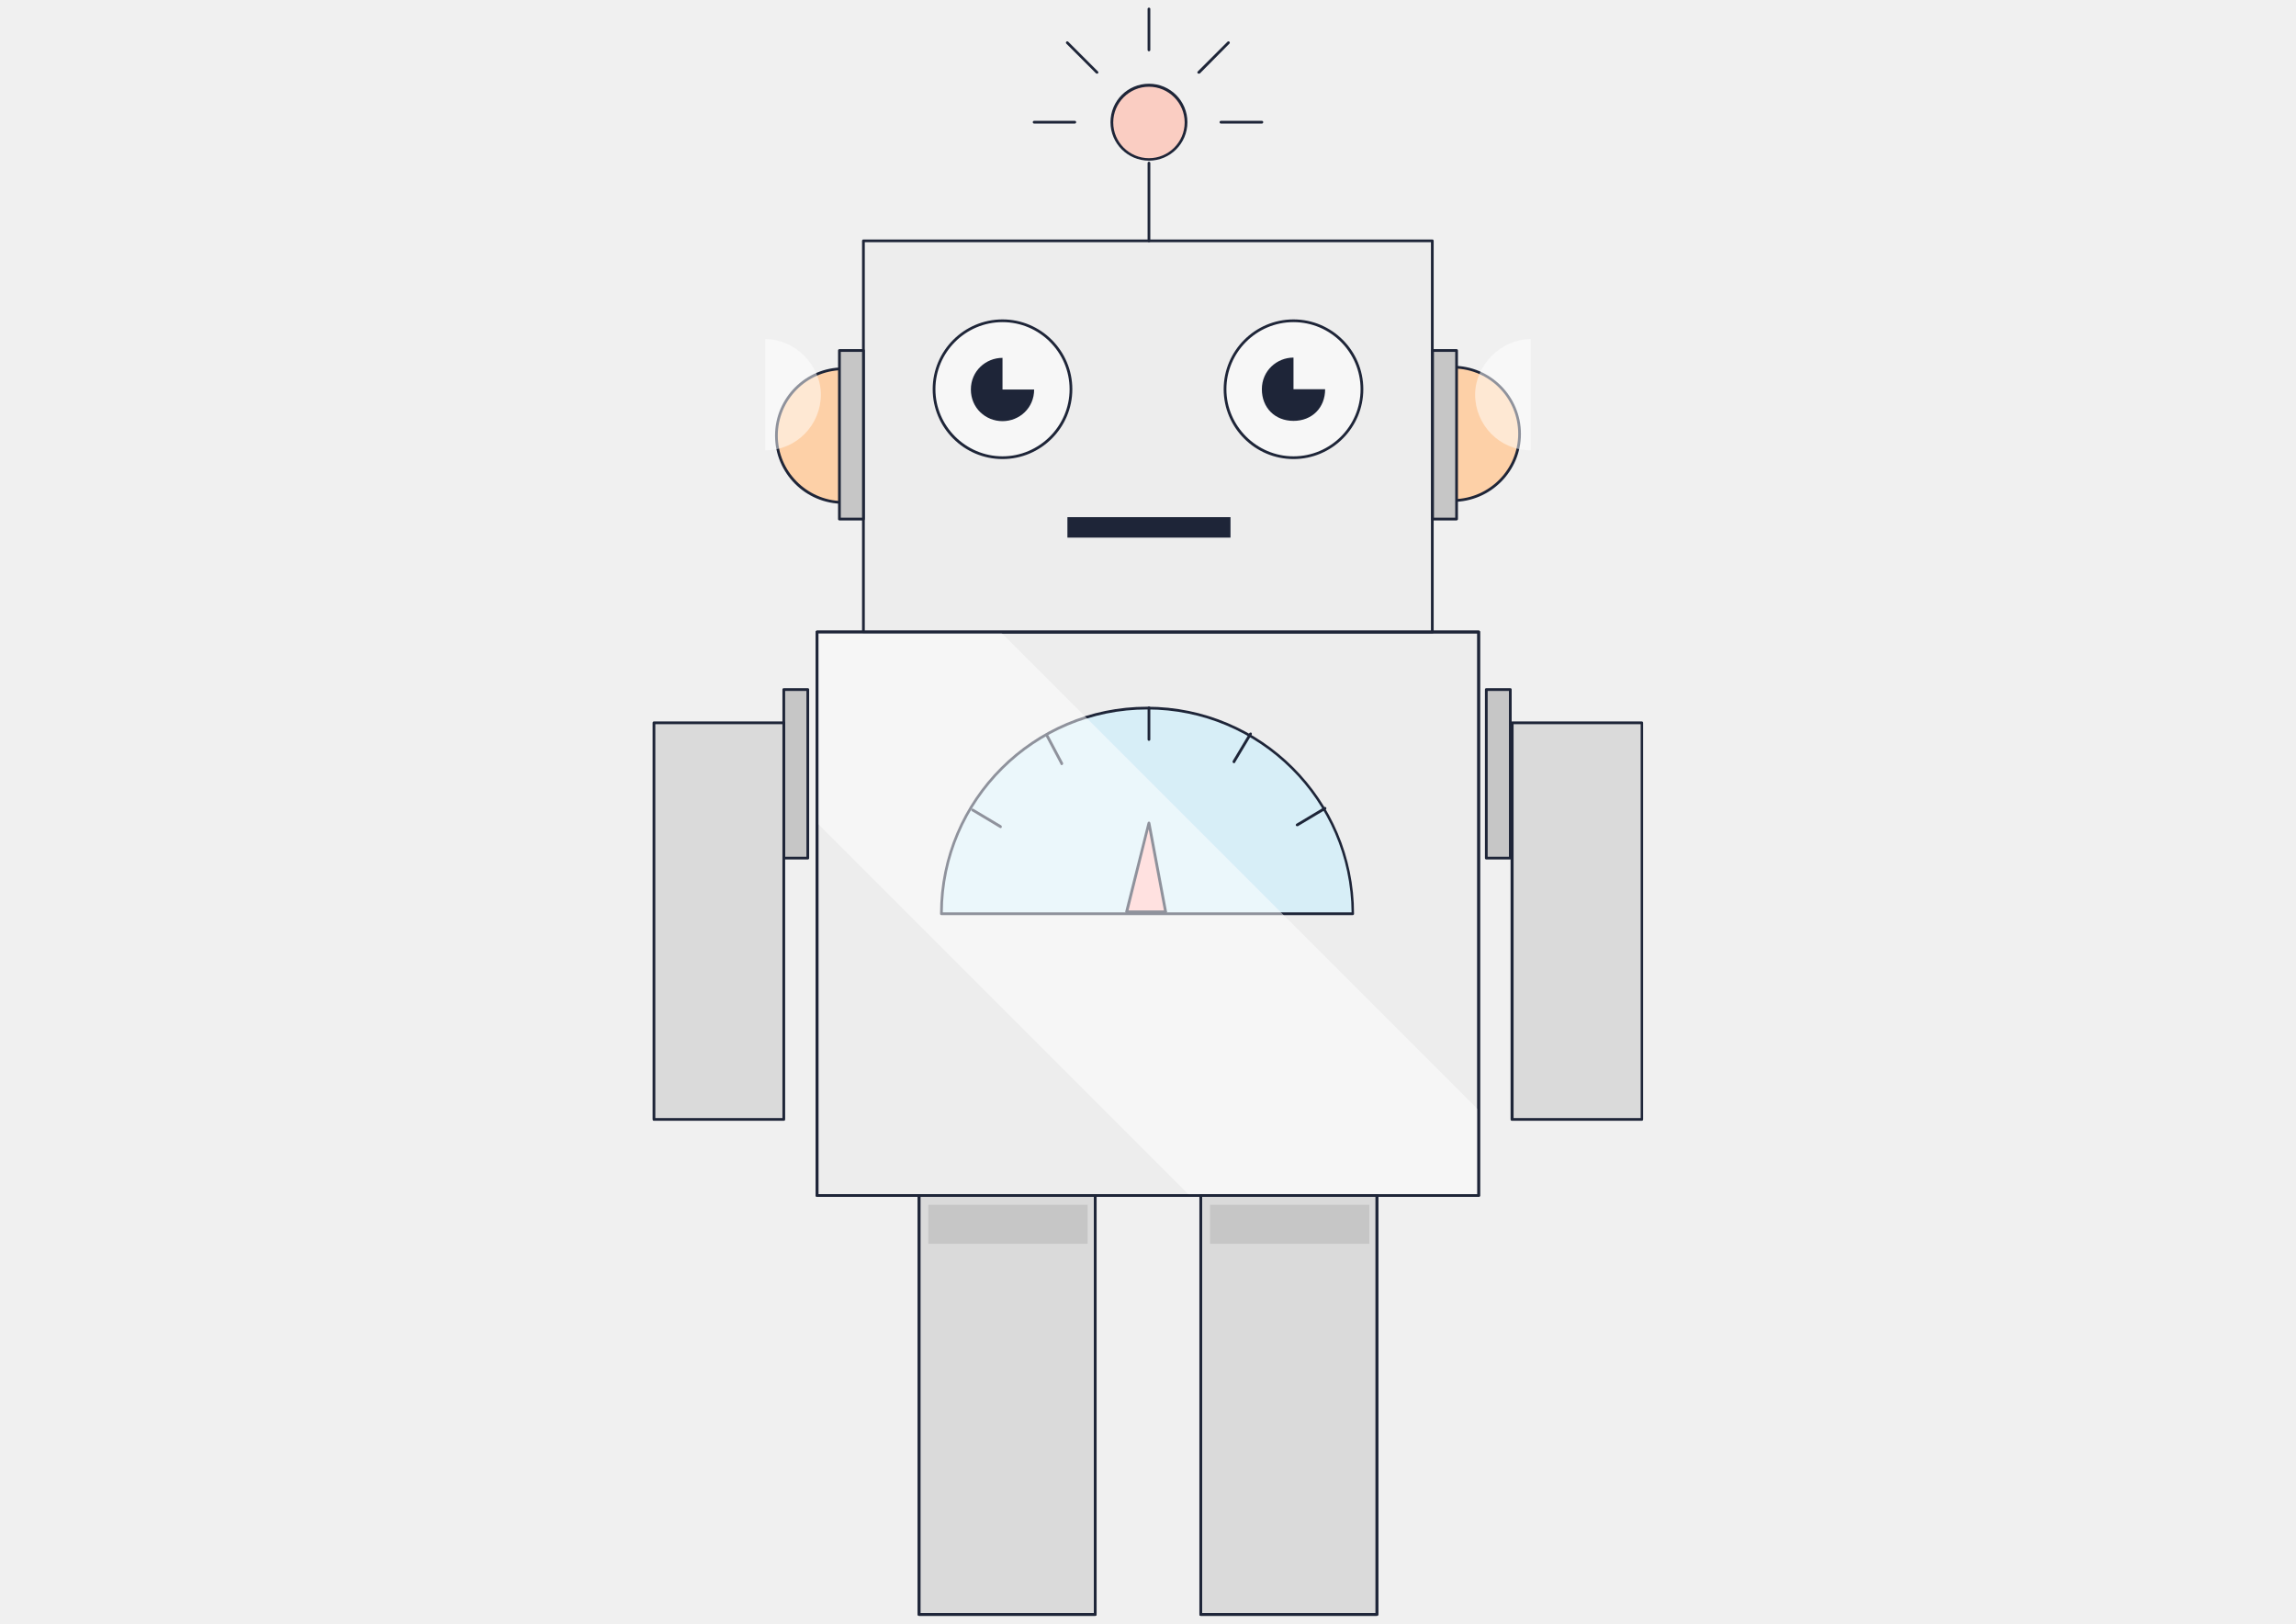
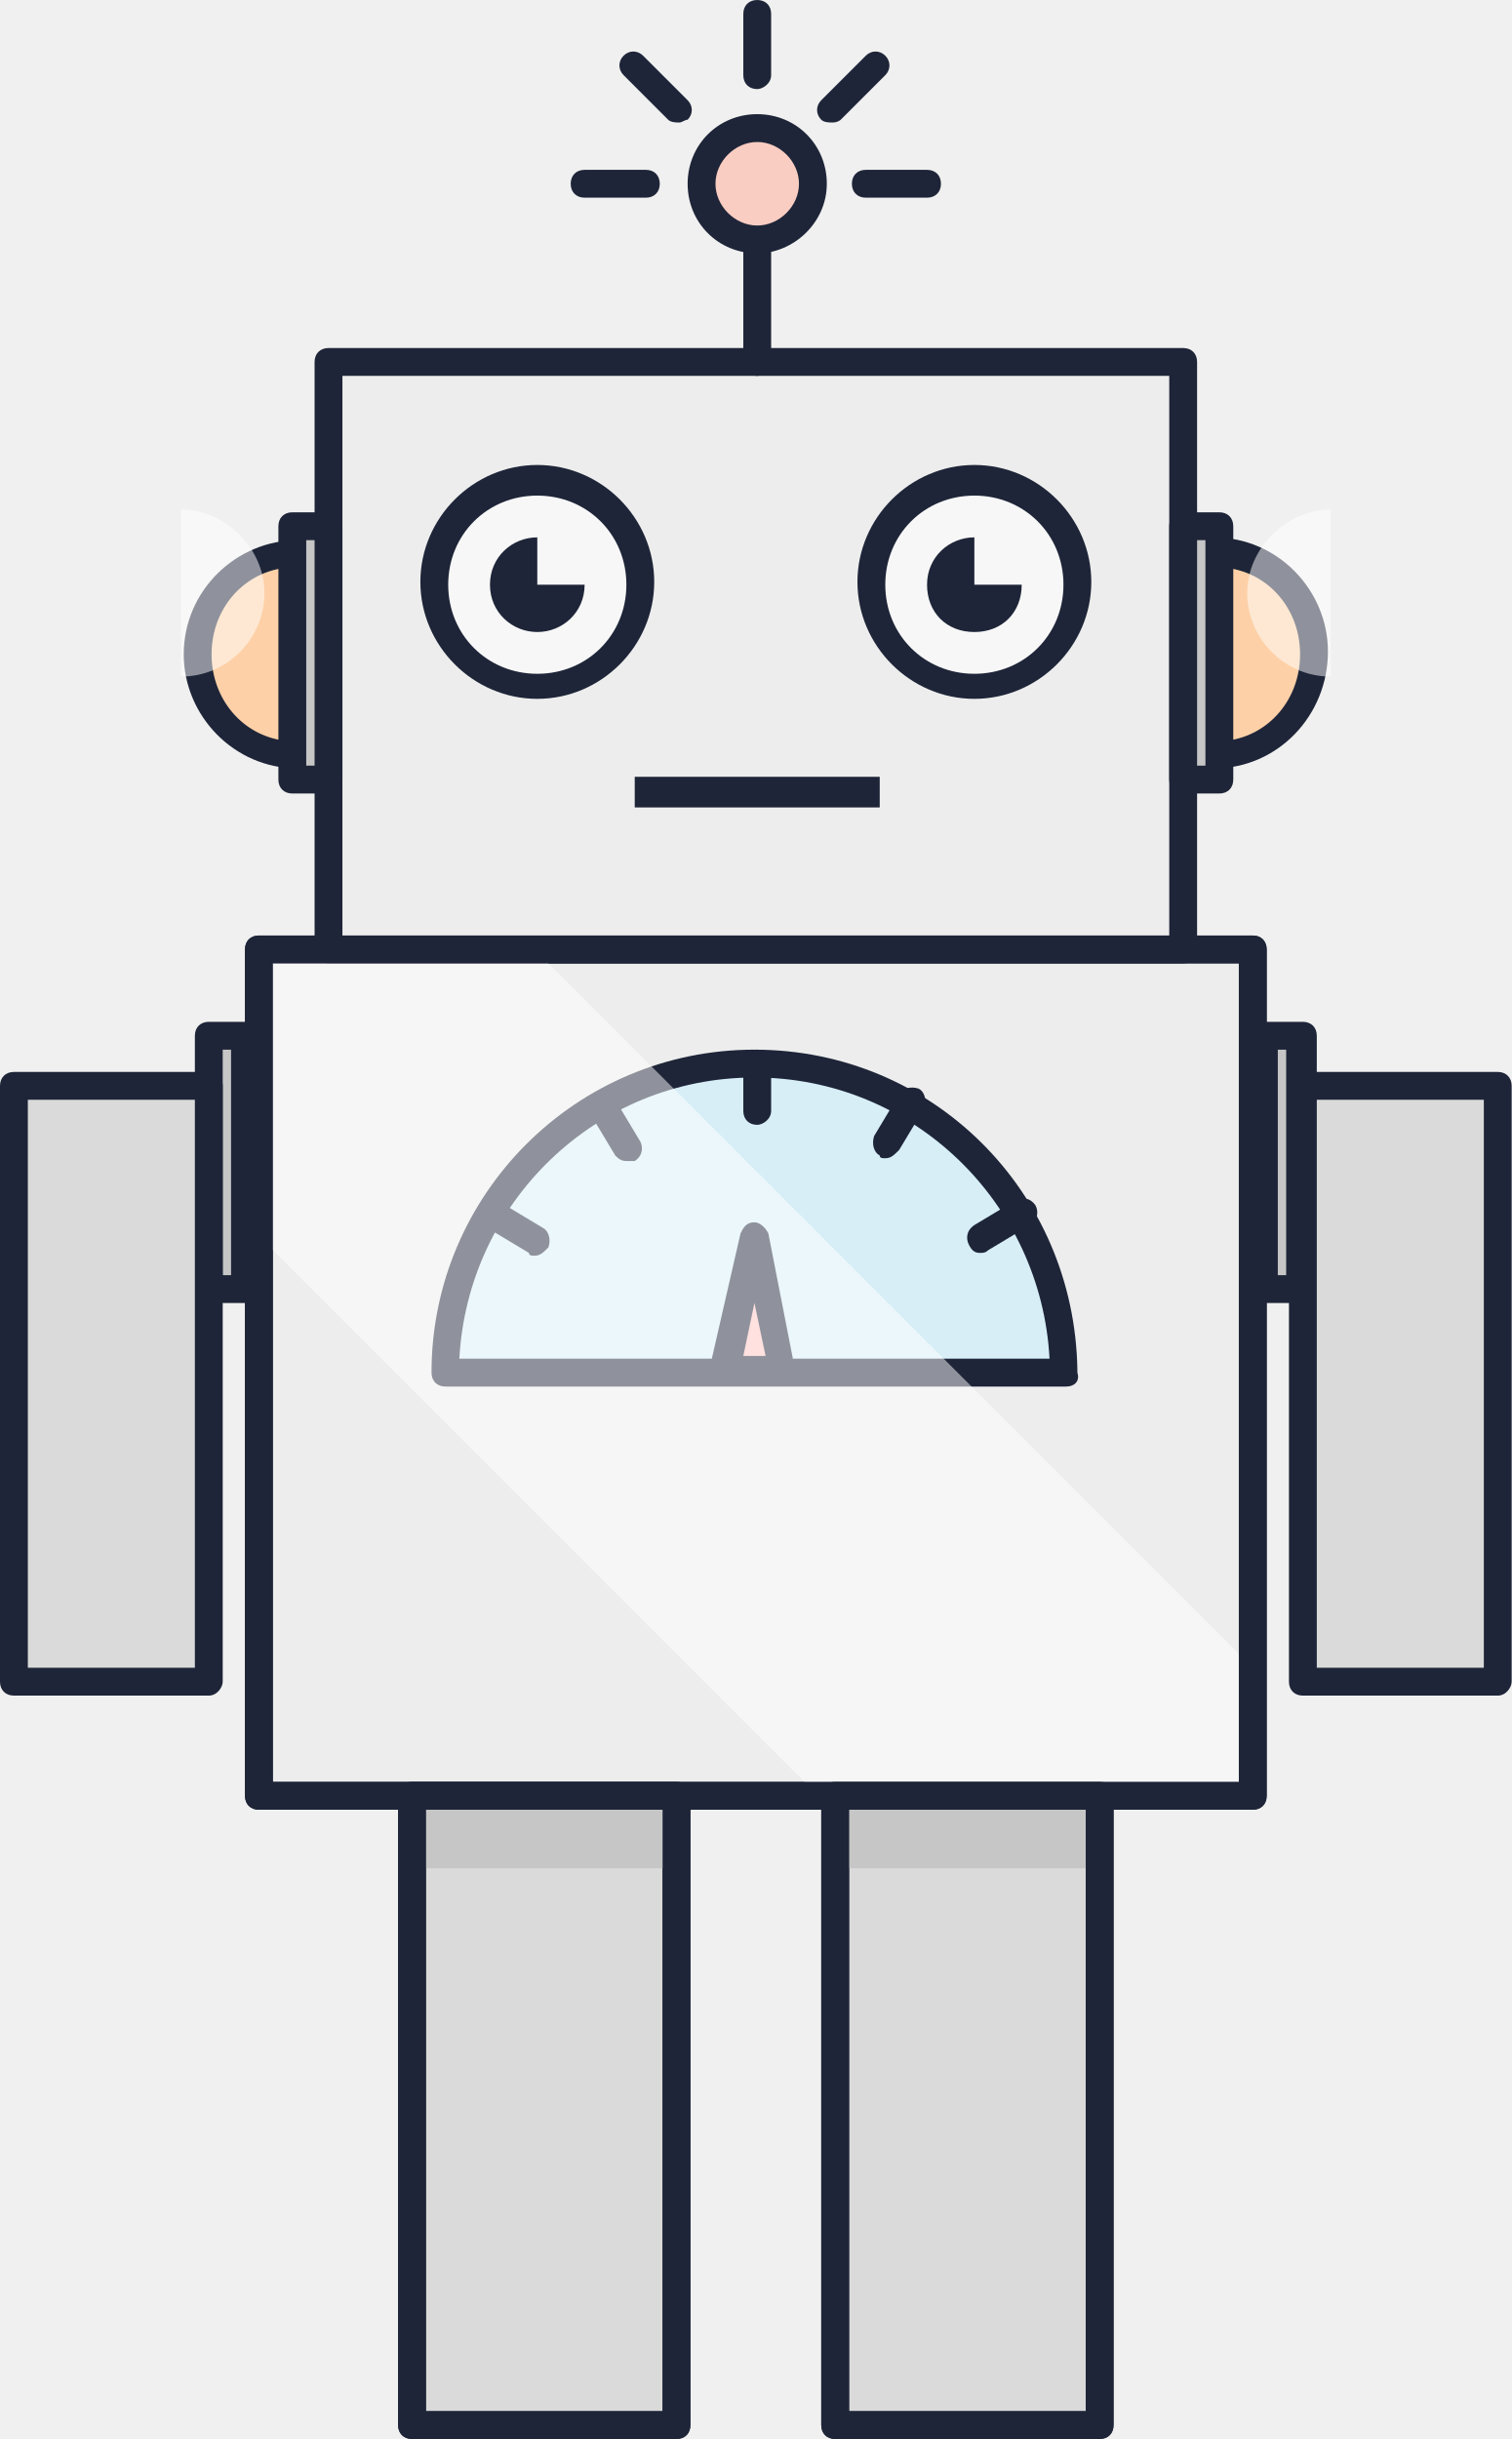
- <svg xmlns="http://www.w3.org/2000/svg" version="1.1" id="Calque_1" x="0px" y="0px" viewBox="0 0 841.9 595.3" enable-background="new 0 0 841.9 595.3" xml:space="preserve">
+ <svg xmlns="http://www.w3.org/2000/svg" version="1.1" id="Calque_1" x="0px" y="0px" viewBox="0 0 54.3 87.6" enable-background="new 0 0 54.3 87.6" xml:space="preserve">
  <g>
    <g>
-       <rect x="299.6" y="231.7" fill="#EDEDED" width="242.6" height="206.6" />
-       <path fill="#1E2538" d="M542.2,438.8H299.6c-0.3,0-0.5-0.2-0.5-0.5V231.7c0-0.3,0.2-0.5,0.5-0.5h242.6c0.3,0,0.5,0.2,0.5,0.5    v206.6C542.7,438.6,542.5,438.8,542.2,438.8z M300.1,437.8h241.6V232.2H300.1V437.8z" />
+       <rect x="9.3" y="34.1" fill="#EDEDED" width="35.7" height="30.4" />
+       <path fill="#1E2538" d="M45,65H9.3c-0.3,0-0.5-0.2-0.5-0.5V34.1c0-0.3,0.2-0.5,0.5-0.5H45c0.3,0,0.5,0.2,0.5,0.5v30.4    C45.5,64.8,45.3,65,45,65z M9.8,64h34.7V34.6H9.8V64z" />
    </g>
    <g>
-       <rect x="337" y="438.3" fill="#DADADA" width="64.6" height="153.6" />
-       <path fill="#1E2538" d="M401.6,592.4H337c-0.3,0-0.5-0.2-0.5-0.5V438.3c0-0.3,0.2-0.5,0.5-0.5h64.6c0.3,0,0.5,0.2,0.5,0.5v153.6    C402.1,592.2,401.9,592.4,401.6,592.4z M337.5,591.4h63.6V438.8h-63.6V591.4z" />
+       <rect x="14.8" y="64.5" fill="#DADADA" width="9.5" height="22.6" />
+       <path fill="#1E2538" d="M24.3,87.6h-9.5c-0.3,0-0.5-0.2-0.5-0.5V64.5c0-0.3,0.2-0.5,0.5-0.5h9.5c0.3,0,0.5,0.2,0.5,0.5v22.6    C24.8,87.4,24.6,87.6,24.3,87.6z M15.3,86.6h8.5V65h-8.5V86.6z" />
    </g>
    <g>
-       <rect x="440.3" y="438.3" fill="#DADADA" width="64.6" height="153.6" />
-       <path fill="#1E2538" d="M504.9,592.4h-64.6c-0.3,0-0.5-0.2-0.5-0.5V438.3c0-0.3,0.2-0.5,0.5-0.5h64.6c0.3,0,0.5,0.2,0.5,0.5v153.6    C505.4,592.2,505.1,592.4,504.9,592.4z M440.8,591.4h63.6V438.8h-63.6V591.4z" />
+       <rect x="30" y="64.5" fill="#DADADA" width="9.5" height="22.6" />
+       <path fill="#1E2538" d="M39.5,87.6H30c-0.3,0-0.5-0.2-0.5-0.5V64.5c0-0.3,0.2-0.5,0.5-0.5h9.5c0.3,0,0.5,0.2,0.5,0.5v22.6    C40,87.4,39.8,87.6,39.5,87.6z M30.5,86.6H39V65h-8.5V86.6z" />
    </g>
    <g>
-       <rect x="316.6" y="88.3" fill="#EDEDED" width="208.6" height="143.4" />
-       <path fill="#1E2538" d="M525.3,232.2H316.6c-0.3,0-0.5-0.2-0.5-0.5V88.3c0-0.3,0.2-0.5,0.5-0.5h208.6c0.3,0,0.5,0.2,0.5,0.5v143.4    C525.8,232,525.5,232.2,525.3,232.2z M317.1,231.2h207.6V88.8H317.1V231.2z" />
+       <rect x="11.8" y="13" fill="#EDEDED" width="30.7" height="21.1" />
+       <path fill="#1E2538" d="M42.5,34.6H11.8c-0.3,0-0.5-0.2-0.5-0.5V13c0-0.3,0.2-0.5,0.5-0.5h30.7c0.3,0,0.5,0.2,0.5,0.5v21.1    C43,34.4,42.8,34.6,42.5,34.6z M12.3,33.6H42V13.5H12.3V33.6z" />
    </g>
    <g>
-       <rect x="391.4" y="189.6" fill="#1E2538" width="59.8" height="7.5" />
+       <rect x="22.8" y="27.9" fill="#1E2538" width="8.8" height="1.1" />
    </g>
    <g>
-       <circle fill="#F7F7F7" cx="367.6" cy="142.7" r="25.1" />
-       <path fill="#1E2538" d="M367.6,168.3c-14.1,0-25.6-11.5-25.6-25.6c0-14.1,11.5-25.6,25.6-25.6c14.1,0,25.6,11.5,25.6,25.6    C393.2,156.8,381.7,168.3,367.6,168.3z M367.6,118.1c-13.6,0-24.6,11.1-24.6,24.6s11.1,24.6,24.6,24.6s24.6-11.1,24.6-24.6    S381.2,118.1,367.6,118.1z" />
+       <circle fill="#F7F7F7" cx="19.3" cy="21" r="3.7" />
+       <path fill="#1E2538" d="M19.3,25.1c-2.3,0-4.2-1.9-4.2-4.2s1.9-4.2,4.2-4.2s4.2,1.9,4.2,4.2S21.6,25.1,19.3,25.1z M19.3,17.8    c-1.8,0-3.2,1.4-3.2,3.2s1.4,3.2,3.2,3.2s3.2-1.4,3.2-3.2S21.1,17.8,19.3,17.8z" />
    </g>
    <g>
-       <circle fill="#F7F7F7" cx="474.3" cy="142.7" r="25.1" />
-       <path fill="#1E2538" d="M474.3,168.3c-14.1,0-25.6-11.5-25.6-25.6c0-14.1,11.5-25.6,25.6-25.6s25.6,11.5,25.6,25.6    C499.9,156.8,488.4,168.3,474.3,168.3z M474.3,118.1c-13.6,0-24.6,11.1-24.6,24.6s11.1,24.6,24.6,24.6c13.6,0,24.6-11.1,24.6-24.6    S487.9,118.1,474.3,118.1z" />
+       <circle fill="#F7F7F7" cx="35" cy="21" r="3.7" />
+       <path fill="#1E2538" d="M35,25.1c-2.3,0-4.2-1.9-4.2-4.2s1.9-4.2,4.2-4.2c2.3,0,4.2,1.9,4.2,4.2S37.3,25.1,35,25.1z M35,17.8    c-1.8,0-3.2,1.4-3.2,3.2s1.4,3.2,3.2,3.2s3.2-1.4,3.2-3.2S36.8,17.8,35,17.8z" />
    </g>
    <g>
-       <path fill="#1E2538" d="M367.6,131.2c-6.1,0-11.6,4.8-11.6,11.6c0,6.8,5.4,11.6,11.6,11.6s11.6-4.8,11.6-11.6h-11.6V131.2z" />
+       <path fill="#1E2538" d="M19.3,19.3c-0.9,0-1.7,0.7-1.7,1.7s0.8,1.7,1.7,1.7c0.9,0,1.7-0.7,1.7-1.7h-1.7V19.3z" />
    </g>
    <g>
-       <path fill="#1E2538" d="M474.3,142.7v-11.6c-6.1,0-11.6,4.8-11.6,11.6c0,6.8,4.8,11.6,11.6,11.6c6.8,0,11.6-4.8,11.6-11.6l0,0    H474.3z" />
+       <path fill="#1E2538" d="M35,21v-1.7c-0.9,0-1.7,0.7-1.7,1.7s0.7,1.7,1.7,1.7s1.7-0.7,1.7-1.7c0,0,0,0,0,0H35z" />
    </g>
    <g>
-       <path fill="#FDD0A7" d="M309.2,184.2c-13.6,0-24.5-10.9-24.5-24.5c0-13.6,10.9-24.5,24.5-24.5V184.2z" />
-       <path fill="#1E2538" d="M309.2,184.7c-13.8,0-25-11.2-25-25c0-13.8,11.2-25,25-25c0.3,0,0.5,0.2,0.5,0.5v48.9    C309.7,184.4,309.4,184.7,309.2,184.7z M308.7,135.7c-13,0.3-23.5,10.9-23.5,24c0,13,10.5,23.7,23.5,24V135.7z" />
+       <path fill="#FDD0A7" d="M10.7,27.1c-2,0-3.6-1.6-3.6-3.6s1.6-3.6,3.6-3.6V27.1z" />
+       <path fill="#1E2538" d="M10.7,27.6c-2.3,0-4.1-1.9-4.1-4.1c0-2.3,1.9-4.1,4.1-4.1c0.3,0,0.5,0.2,0.5,0.5v7.3    C11.2,27.4,11,27.6,10.7,27.6z M10.2,20.4c-1.5,0.2-2.6,1.5-2.6,3.1c0,1.6,1.1,2.9,2.6,3.1V20.4z" />
    </g>
    <g>
-       <path fill="#FDD0A7" d="M532.7,134.5c13.6,0,24.5,10.9,24.5,24.5s-10.9,24.5-24.5,24.5V134.5z" />
-       <path fill="#1E2538" d="M532.7,184c-0.3,0-0.5-0.2-0.5-0.5v-48.9c0-0.3,0.2-0.5,0.5-0.5c13.8,0,25,11.2,25,25    C557.7,172.8,546.5,184,532.7,184z M533.2,135.1V183c13-0.3,23.5-10.9,23.5-24C556.7,146,546.2,135.3,533.2,135.1z" />
+       <path fill="#FDD0A7" d="M43.6,19.8c2,0,3.6,1.6,3.6,3.6s-1.6,3.6-3.6,3.6V19.8z" />
+       <path fill="#1E2538" d="M43.6,27.6c-0.3,0-0.5-0.2-0.5-0.5v-7.3c0-0.3,0.2-0.5,0.5-0.5c2.3,0,4.1,1.9,4.1,4.1    C47.7,25.7,45.9,27.6,43.6,27.6z M44.1,20.4v6.2c1.5-0.2,2.6-1.5,2.6-3.1C46.7,21.9,45.6,20.6,44.1,20.4z" />
    </g>
-     <g opacity="0.5" enable-background="new    ">
-       <path fill="#FFFFFF" d="M561.3,165.1c-11.6,0-20.4-9.5-20.4-20.4s9.5-20.4,20.4-20.4V165.1z" />
+     <g opacity="0.5">
+       <path fill="#FFFFFF" d="M47.8,24.3c-1.7,0-3-1.4-3-3s1.4-3,3-3V24.3z" />
    </g>
-     <g opacity="0.5" enable-background="new    ">
-       <path fill="#FFFFFF" d="M280.6,165.1c11.6,0,20.4-9.5,20.4-20.4s-9.5-20.4-20.4-20.4V165.1z" />
+     <g opacity="0.5">
+       <path fill="#FFFFFF" d="M6.5,24.3c1.7,0,3-1.4,3-3s-1.4-3-3-3V24.3z" />
    </g>
    <g>
-       <path fill="#1E2538" d="M421.3,88.8c-0.3,0-0.5-0.2-0.5-0.5V59.8c0-0.3,0.2-0.5,0.5-0.5s0.5,0.2,0.5,0.5v28.5    C421.8,88.6,421.6,88.8,421.3,88.8z" />
+       <path fill="#1E2538" d="M27.2,13.5c-0.3,0-0.5-0.2-0.5-0.5V8.8c0-0.3,0.2-0.5,0.5-0.5s0.5,0.2,0.5,0.5V13    C27.7,13.2,27.4,13.5,27.2,13.5z" />
    </g>
    <g>
-       <circle fill="#FACDC2" cx="421.3" cy="44.8" r="13.6" />
-       <path fill="#1E2538" d="M421.3,58.9c-7.8,0-14.1-6.3-14.1-14.1s6.3-14.1,14.1-14.1c7.8,0,14.1,6.3,14.1,14.1    S429.1,58.9,421.3,58.9z M421.3,31.8c-7.2,0-13.1,5.9-13.1,13.1s5.9,13.1,13.1,13.1s13.1-5.9,13.1-13.1S428.5,31.8,421.3,31.8z" />
+       <circle fill="#FACDC2" cx="27.2" cy="6.6" r="2" />
+       <path fill="#1E2538" d="M27.2,9.1c-1.4,0-2.5-1.1-2.5-2.5s1.1-2.5,2.5-2.5c1.4,0,2.5,1.1,2.5,2.5S28.5,9.1,27.2,9.1z M27.2,5.1    c-0.8,0-1.5,0.7-1.5,1.5s0.7,1.5,1.5,1.5s1.5-0.7,1.5-1.5S28,5.1,27.2,5.1z" />
    </g>
    <g>
-       <path fill="#1E2538" d="M421.3,18.8c-0.3,0-0.5-0.2-0.5-0.5v-15c0-0.3,0.2-0.5,0.5-0.5s0.5,0.2,0.5,0.5v15    C421.8,18.6,421.6,18.8,421.3,18.8z" />
+       <path fill="#1E2538" d="M27.2,3.2c-0.3,0-0.5-0.2-0.5-0.5V0.5c0-0.3,0.2-0.5,0.5-0.5s0.5,0.2,0.5,0.5v2.2    C27.7,3,27.4,3.2,27.2,3.2z" />
    </g>
    <g>
-       <path fill="#1E2538" d="M439.6,27c-0.1,0-0.3,0-0.4-0.1c-0.2-0.2-0.2-0.5,0-0.7l10.9-10.9c0.2-0.2,0.5-0.2,0.7,0s0.2,0.5,0,0.7    L440,26.9C439.9,27,439.8,27,439.6,27z" />
+       <path fill="#1E2538" d="M29.9,4.4c-0.1,0-0.3,0-0.4-0.1c-0.2-0.2-0.2-0.5,0-0.7l1.6-1.6c0.2-0.2,0.5-0.2,0.7,0s0.2,0.5,0,0.7    l-1.6,1.6C30.2,4.3,30.1,4.4,29.9,4.4z" />
    </g>
    <g>
-       <path fill="#1E2538" d="M462.7,45.3h-15c-0.3,0-0.5-0.2-0.5-0.5s0.2-0.5,0.5-0.5h15c0.3,0,0.5,0.2,0.5,0.5S463,45.3,462.7,45.3z" />
+       <path fill="#1E2538" d="M33.3,7.1h-2.2c-0.3,0-0.5-0.2-0.5-0.5s0.2-0.5,0.5-0.5h2.2c0.3,0,0.5,0.2,0.5,0.5S33.6,7.1,33.3,7.1z" />
    </g>
    <g>
-       <path fill="#1E2538" d="M402.3,27c-0.1,0-0.3,0-0.4-0.1L391,16c-0.2-0.2-0.2-0.5,0-0.7s0.5-0.2,0.7,0l10.9,10.9    c0.2,0.2,0.2,0.5,0,0.7C402.5,27,402.4,27,402.3,27z" />
+       <path fill="#1E2538" d="M24.4,4.4c-0.1,0-0.3,0-0.4-0.1l-1.6-1.6c-0.2-0.2-0.2-0.5,0-0.7s0.5-0.2,0.7,0l1.6,1.6    c0.2,0.2,0.2,0.5,0,0.7C24.6,4.3,24.5,4.4,24.4,4.4z" />
    </g>
    <g>
-       <path fill="#1E2538" d="M394.1,45.3h-14.9c-0.3,0-0.5-0.2-0.5-0.5s0.2-0.5,0.5-0.5h14.9c0.3,0,0.5,0.2,0.5,0.5    S394.4,45.3,394.1,45.3z" />
+       <path fill="#1E2538" d="M23.2,7.1H21c-0.3,0-0.5-0.2-0.5-0.5s0.2-0.5,0.5-0.5h2.2c0.3,0,0.5,0.2,0.5,0.5S23.5,7.1,23.2,7.1z" />
    </g>
    <g>
-       <rect x="525.3" y="128.4" fill="#C6C6C6" width="8.8" height="61.8" />
-       <path fill="#1E2538" d="M534.1,190.8h-8.8c-0.3,0-0.5-0.2-0.5-0.5v-61.8c0-0.3,0.2-0.5,0.5-0.5h8.8c0.3,0,0.5,0.2,0.5,0.5v61.8    C534.6,190.5,534.4,190.8,534.1,190.8z M525.8,189.8h7.8v-60.8h-7.8V189.8z" />
+       <rect x="42.5" y="18.9" fill="#C6C6C6" width="1.3" height="9.1" />
+       <path fill="#1E2538" d="M43.8,28.5h-1.3c-0.3,0-0.5-0.2-0.5-0.5v-9.1c0-0.3,0.2-0.5,0.5-0.5h1.3c0.3,0,0.5,0.2,0.5,0.5V28    C44.3,28.3,44.1,28.5,43.8,28.5z M43,27.5h0.3v-8.1H43V27.5z" />
    </g>
    <g>
-       <rect x="545" y="252.8" fill="#C6C6C6" width="8.8" height="61.8" />
-       <path fill="#1E2538" d="M553.8,315.1H545c-0.3,0-0.5-0.2-0.5-0.5v-61.8c0-0.3,0.2-0.5,0.5-0.5h8.8c0.3,0,0.5,0.2,0.5,0.5v61.8    C554.3,314.9,554.1,315.1,553.8,315.1z M545.5,314.1h7.8v-60.8h-7.8V314.1z" />
+       <rect x="45.4" y="37.2" fill="#C6C6C6" width="1.3" height="9.1" />
+       <path fill="#1E2538" d="M46.8,46.8h-1.3c-0.3,0-0.5-0.2-0.5-0.5v-9.1c0-0.3,0.2-0.5,0.5-0.5h1.3c0.3,0,0.5,0.2,0.5,0.5v9.1    C47.3,46.6,47,46.8,46.8,46.8z M45.9,45.8h0.3v-8.1h-0.3V45.8z" />
    </g>
    <g>
-       <rect x="287.4" y="252.8" fill="#C6C6C6" width="8.8" height="61.8" />
-       <path fill="#1E2538" d="M296.2,315.1h-8.8c-0.3,0-0.5-0.2-0.5-0.5v-61.8c0-0.3,0.2-0.5,0.5-0.5h8.8c0.3,0,0.5,0.2,0.5,0.5v61.8    C296.7,314.9,296.5,315.1,296.2,315.1z M287.9,314.1h7.8v-60.8h-7.8V314.1z" />
+       <rect x="7.5" y="37.2" fill="#C6C6C6" width="1.3" height="9.1" />
+       <path fill="#1E2538" d="M8.9,46.8H7.5c-0.3,0-0.5-0.2-0.5-0.5v-9.1c0-0.3,0.2-0.5,0.5-0.5h1.3c0.3,0,0.5,0.2,0.5,0.5v9.1    C9.4,46.6,9.2,46.8,8.9,46.8z M8,45.8h0.3v-8.1H8V45.8z" />
    </g>
    <g>
-       <rect x="307.8" y="128.4" fill="#C6C6C6" width="8.8" height="61.8" />
-       <path fill="#1E2538" d="M316.6,190.8h-8.8c-0.3,0-0.5-0.2-0.5-0.5v-61.8c0-0.3,0.2-0.5,0.5-0.5h8.8c0.3,0,0.5,0.2,0.5,0.5v61.8    C317.1,190.5,316.9,190.8,316.6,190.8z M308.3,189.8h7.8v-60.8h-7.8V189.8z" />
+       <rect x="10.5" y="18.9" fill="#C6C6C6" width="1.3" height="9.1" />
+       <path fill="#1E2538" d="M11.8,28.5h-1.3c-0.3,0-0.5-0.2-0.5-0.5v-9.1c0-0.3,0.2-0.5,0.5-0.5h1.3c0.3,0,0.5,0.2,0.5,0.5V28    C12.3,28.3,12.1,28.5,11.8,28.5z M11,27.5h0.3v-8.1H11V27.5z" />
    </g>
    <g>
-       <rect x="554.5" y="265" fill="#DADADA" width="47.6" height="145.4" />
-       <path fill="#1E2538" d="M602,410.9h-47.6c-0.3,0-0.5-0.2-0.5-0.5V265c0-0.3,0.2-0.5,0.5-0.5H602c0.3,0,0.5,0.2,0.5,0.5v145.4    C602.5,410.7,602.3,410.9,602,410.9z M555,409.9h46.6V265.5H555V409.9z" />
+       <rect x="46.8" y="39" fill="#DADADA" width="7" height="21.4" />
+       <path fill="#1E2538" d="M53.8,60.9h-7c-0.3,0-0.5-0.2-0.5-0.5V39c0-0.3,0.2-0.5,0.5-0.5h7c0.3,0,0.5,0.2,0.5,0.5v21.4    C54.3,60.6,54.1,60.9,53.8,60.9z M47.3,59.9h6V39.5h-6V59.9z" />
    </g>
    <g>
-       <rect x="239.8" y="265" fill="#DADADA" width="47.6" height="145.4" />
-       <path fill="#1E2538" d="M287.4,410.9h-47.6c-0.3,0-0.5-0.2-0.5-0.5V265c0-0.3,0.2-0.5,0.5-0.5h47.6c0.3,0,0.5,0.2,0.5,0.5v145.4    C287.9,410.7,287.7,410.9,287.4,410.9z M240.3,409.9h46.6V265.5h-46.6V409.9z" />
+       <rect x="0.5" y="39" fill="#DADADA" width="7" height="21.4" />
+       <path fill="#1E2538" d="M7.5,60.9h-7c-0.3,0-0.5-0.2-0.5-0.5V39c0-0.3,0.2-0.5,0.5-0.5h7C7.8,38.5,8,38.7,8,39v21.4    C8,60.6,7.8,60.9,7.5,60.9z M1,59.9h6V39.5H1V59.9z" />
    </g>
    <g>
-       <path fill="#D7EEF7" d="M345.2,335c0-41.5,34-75.4,75.4-75.4s75.4,34,75.4,75.4L345.2,335L345.2,335z" />
-       <path fill="#1E2538" d="M496,335.5H345.2c-0.3,0-0.5-0.2-0.5-0.5c0-41.9,34.1-75.9,75.9-75.9c41.9,0,75.9,34.1,75.9,75.9    C496.5,335.3,496.3,335.5,496,335.5z M345.7,334.5h149.9c-0.3-41.1-33.8-74.4-74.9-74.4C379.5,260.1,345.9,293.4,345.7,334.5z" />
+       <path fill="#D7EEF7" d="M16,49.3c0-6.1,5-11.1,11.1-11.1s11.1,5,11.1,11.1H16z" />
+       <path fill="#1E2538" d="M38.3,49.8C38.3,49.8,38.3,49.8,38.3,49.8H16c-0.3,0-0.5-0.2-0.5-0.5c0-6.4,5.2-11.6,11.6-11.6    c6.4,0,11.5,5.1,11.6,11.5c0,0,0,0.1,0,0.1C38.8,49.6,38.6,49.8,38.3,49.8z M16.5,48.8h21.2c-0.3-5.6-4.9-10.1-10.6-10.1    S16.8,43.2,16.5,48.8z" />
    </g>
    <g>
-       <polygon fill="#FEC3C0" points="413.1,334.3 421.3,301.7 427.4,334.3   " />
-       <path fill="#1E2538" d="M427.4,334.8C427.4,334.8,427.4,334.8,427.4,334.8h-14.3c-0.2,0-0.3-0.1-0.4-0.2s-0.1-0.3-0.1-0.4    l8.2-32.6c0.1-0.2,0.3-0.4,0.5-0.4c0.2,0,0.4,0.2,0.5,0.4l6.1,32.5c0,0.1,0.1,0.1,0.1,0.2C427.9,334.6,427.7,334.8,427.4,334.8z     M413.8,333.8h13l-5.6-29.8L413.8,333.8z" />
+       <polygon fill="#FEC3C0" points="26,49.2 27.2,44.4 28.1,49.2   " />
+       <path fill="#1E2538" d="M28.1,49.7C28.1,49.7,28.1,49.7,28.1,49.7H26c-0.2,0-0.3-0.1-0.4-0.2c-0.1-0.1-0.1-0.3-0.1-0.4l1.1-4.8    c0.1-0.2,0.2-0.4,0.5-0.4c0.2,0,0.4,0.2,0.5,0.4l0.9,4.6c0,0.1,0.1,0.1,0.1,0.2C28.6,49.5,28.4,49.7,28.1,49.7z M26.7,48.7h0.8    l-0.4-1.9L26.7,48.7z" />
    </g>
    <g>
-       <path fill="#1E2538" d="M421.3,271.6c-0.3,0-0.5-0.2-0.5-0.5v-11.6c0-0.3,0.2-0.5,0.5-0.5s0.5,0.2,0.5,0.5v11.6    C421.8,271.4,421.6,271.6,421.3,271.6z" />
+       <path fill="#1E2538" d="M27.2,40.4c-0.3,0-0.5-0.2-0.5-0.5v-1.7c0-0.3,0.2-0.5,0.5-0.5s0.5,0.2,0.5,0.5v1.7    C27.7,40.2,27.4,40.4,27.2,40.4z" />
    </g>
    <g>
-       <path fill="#1E2538" d="M389.3,280.5c-0.2,0-0.4-0.1-0.4-0.3l-5.4-10.2c-0.1-0.2,0-0.5,0.2-0.7c0.2-0.1,0.5,0,0.7,0.2l5.4,10.2    c0.1,0.2,0,0.5-0.2,0.7C389.5,280.5,389.4,280.5,389.3,280.5z" />
+       <path fill="#1E2538" d="M22.5,41.7c-0.2,0-0.3-0.1-0.4-0.2l-0.9-1.5c-0.1-0.2-0.1-0.5,0.2-0.7c0.2-0.1,0.5-0.1,0.7,0.2l0.9,1.5    c0.1,0.2,0.1,0.5-0.2,0.7C22.7,41.7,22.6,41.7,22.5,41.7z" />
    </g>
    <g>
-       <path fill="#1E2538" d="M366.9,303.6c-0.1,0-0.2,0-0.3-0.1l-10.2-6.1c-0.2-0.1-0.3-0.4-0.2-0.7c0.1-0.2,0.4-0.3,0.7-0.2l10.2,6.1    c0.2,0.1,0.3,0.4,0.2,0.7C367.3,303.5,367.1,303.6,366.9,303.6z" />
+       <path fill="#1E2538" d="M19.2,45.1c-0.1,0-0.2,0-0.2-0.1l-1.5-0.9c-0.2-0.1-0.3-0.4-0.2-0.7c0.1-0.2,0.4-0.3,0.7-0.2l1.5,0.9    c0.2,0.1,0.3,0.4,0.2,0.7C19.5,45,19.4,45.1,19.2,45.1z" />
    </g>
    <g>
-       <path fill="#1E2538" d="M452.5,279.8c-0.1,0-0.2,0-0.3-0.1c-0.2-0.1-0.3-0.4-0.2-0.7l6.1-10.2c0.1-0.2,0.5-0.3,0.7-0.2    c0.2,0.1,0.3,0.4,0.2,0.7l-6.1,10.2C452.9,279.7,452.7,279.8,452.5,279.8z" />
+       <path fill="#1E2538" d="M31.8,41.6c-0.1,0-0.2,0-0.2-0.1c-0.2-0.1-0.3-0.4-0.2-0.7l0.9-1.5c0.1-0.2,0.4-0.3,0.7-0.2    c0.2,0.1,0.3,0.4,0.2,0.7l-0.9,1.5C32.1,41.5,32,41.6,31.8,41.6z" />
    </g>
    <g>
-       <path fill="#1E2538" d="M475.6,302.9c-0.2,0-0.3-0.1-0.4-0.2c-0.1-0.2-0.1-0.5,0.2-0.7l10.2-6.1c0.2-0.1,0.5-0.1,0.7,0.2    c0.1,0.2,0.1,0.5-0.2,0.7l-10.2,6.1C475.8,302.9,475.7,302.9,475.6,302.9z" />
+       <path fill="#1E2538" d="M35.2,45c-0.2,0-0.3-0.1-0.4-0.3c-0.1-0.2-0.1-0.5,0.2-0.7l1.5-0.9c0.2-0.1,0.5-0.1,0.7,0.2    c0.1,0.2,0.1,0.5-0.2,0.7l-1.5,0.9C35.4,45,35.3,45,35.2,45z" />
    </g>
-     <g opacity="0.5" enable-background="new    ">
-       <polygon fill="#FFFFFF" points="542.2,407 366.9,231.7 299.6,231.7 299.6,301.7 436.2,438.3 542.2,438.3   " />
+     <g opacity="0.5">
+       <polygon fill="#FFFFFF" points="45,59.9 19.2,34.1 9.3,34.1 9.3,44.4 29.4,64.5 45,64.5   " />
    </g>
    <g>
-       <path fill="#1E2538" d="M542.2,438.8H299.6c-0.3,0-0.5-0.2-0.5-0.5V231.7c0-0.3,0.2-0.5,0.5-0.5h242.6c0.3,0,0.5,0.2,0.5,0.5    v206.6C542.7,438.6,542.5,438.8,542.2,438.8z M300.1,437.8h241.6V232.2H300.1V437.8z" />
+       <path fill="#1E2538" d="M45,65H9.3c-0.3,0-0.5-0.2-0.5-0.5V34.1c0-0.3,0.2-0.5,0.5-0.5H45c0.3,0,0.5,0.2,0.5,0.5v30.4    C45.5,64.8,45.3,65,45,65z M9.8,64h34.7V34.6H9.8V64z" />
    </g>
    <g>
-       <rect x="340.4" y="441.7" fill="#C6C6C6" width="58.4" height="14.3" />
+       <rect x="15.3" y="65" fill="#C6C6C6" width="8.6" height="2.1" />
    </g>
    <g>
-       <rect x="443.7" y="441.7" fill="#C6C6C6" width="58.4" height="14.3" />
+       <rect x="30.5" y="65" fill="#C6C6C6" width="8.6" height="2.1" />
    </g>
    <g>
-       <path fill="#1E2538" d="M401.6,592.4H337c-0.3,0-0.5-0.2-0.5-0.5V438.3c0-0.3,0.2-0.5,0.5-0.5h64.6c0.3,0,0.5,0.2,0.5,0.5v153.6    C402.1,592.2,401.9,592.4,401.6,592.4z M337.5,591.4h63.6V438.8h-63.6V591.4z" />
+       <path fill="#1E2538" d="M24.3,87.6h-9.5c-0.3,0-0.5-0.2-0.5-0.5V64.5c0-0.3,0.2-0.5,0.5-0.5h9.5c0.3,0,0.5,0.2,0.5,0.5v22.6    C24.8,87.4,24.6,87.6,24.3,87.6z M15.3,86.6h8.5V65h-8.5V86.6z" />
    </g>
    <g>
-       <path fill="#1E2538" d="M504.9,592.4h-64.6c-0.3,0-0.5-0.2-0.5-0.5V438.3c0-0.3,0.2-0.5,0.5-0.5h64.6c0.3,0,0.5,0.2,0.5,0.5v153.6    C505.4,592.2,505.1,592.4,504.9,592.4z M440.8,591.4h63.6V438.8h-63.6V591.4z" />
+       <path fill="#1E2538" d="M39.5,87.6H30c-0.3,0-0.5-0.2-0.5-0.5V64.5c0-0.3,0.2-0.5,0.5-0.5h9.5c0.3,0,0.5,0.2,0.5,0.5v22.6    C40,87.4,39.8,87.6,39.5,87.6z M30.5,86.6H39V65h-8.5V86.6z" />
    </g>
  </g>
</svg>
